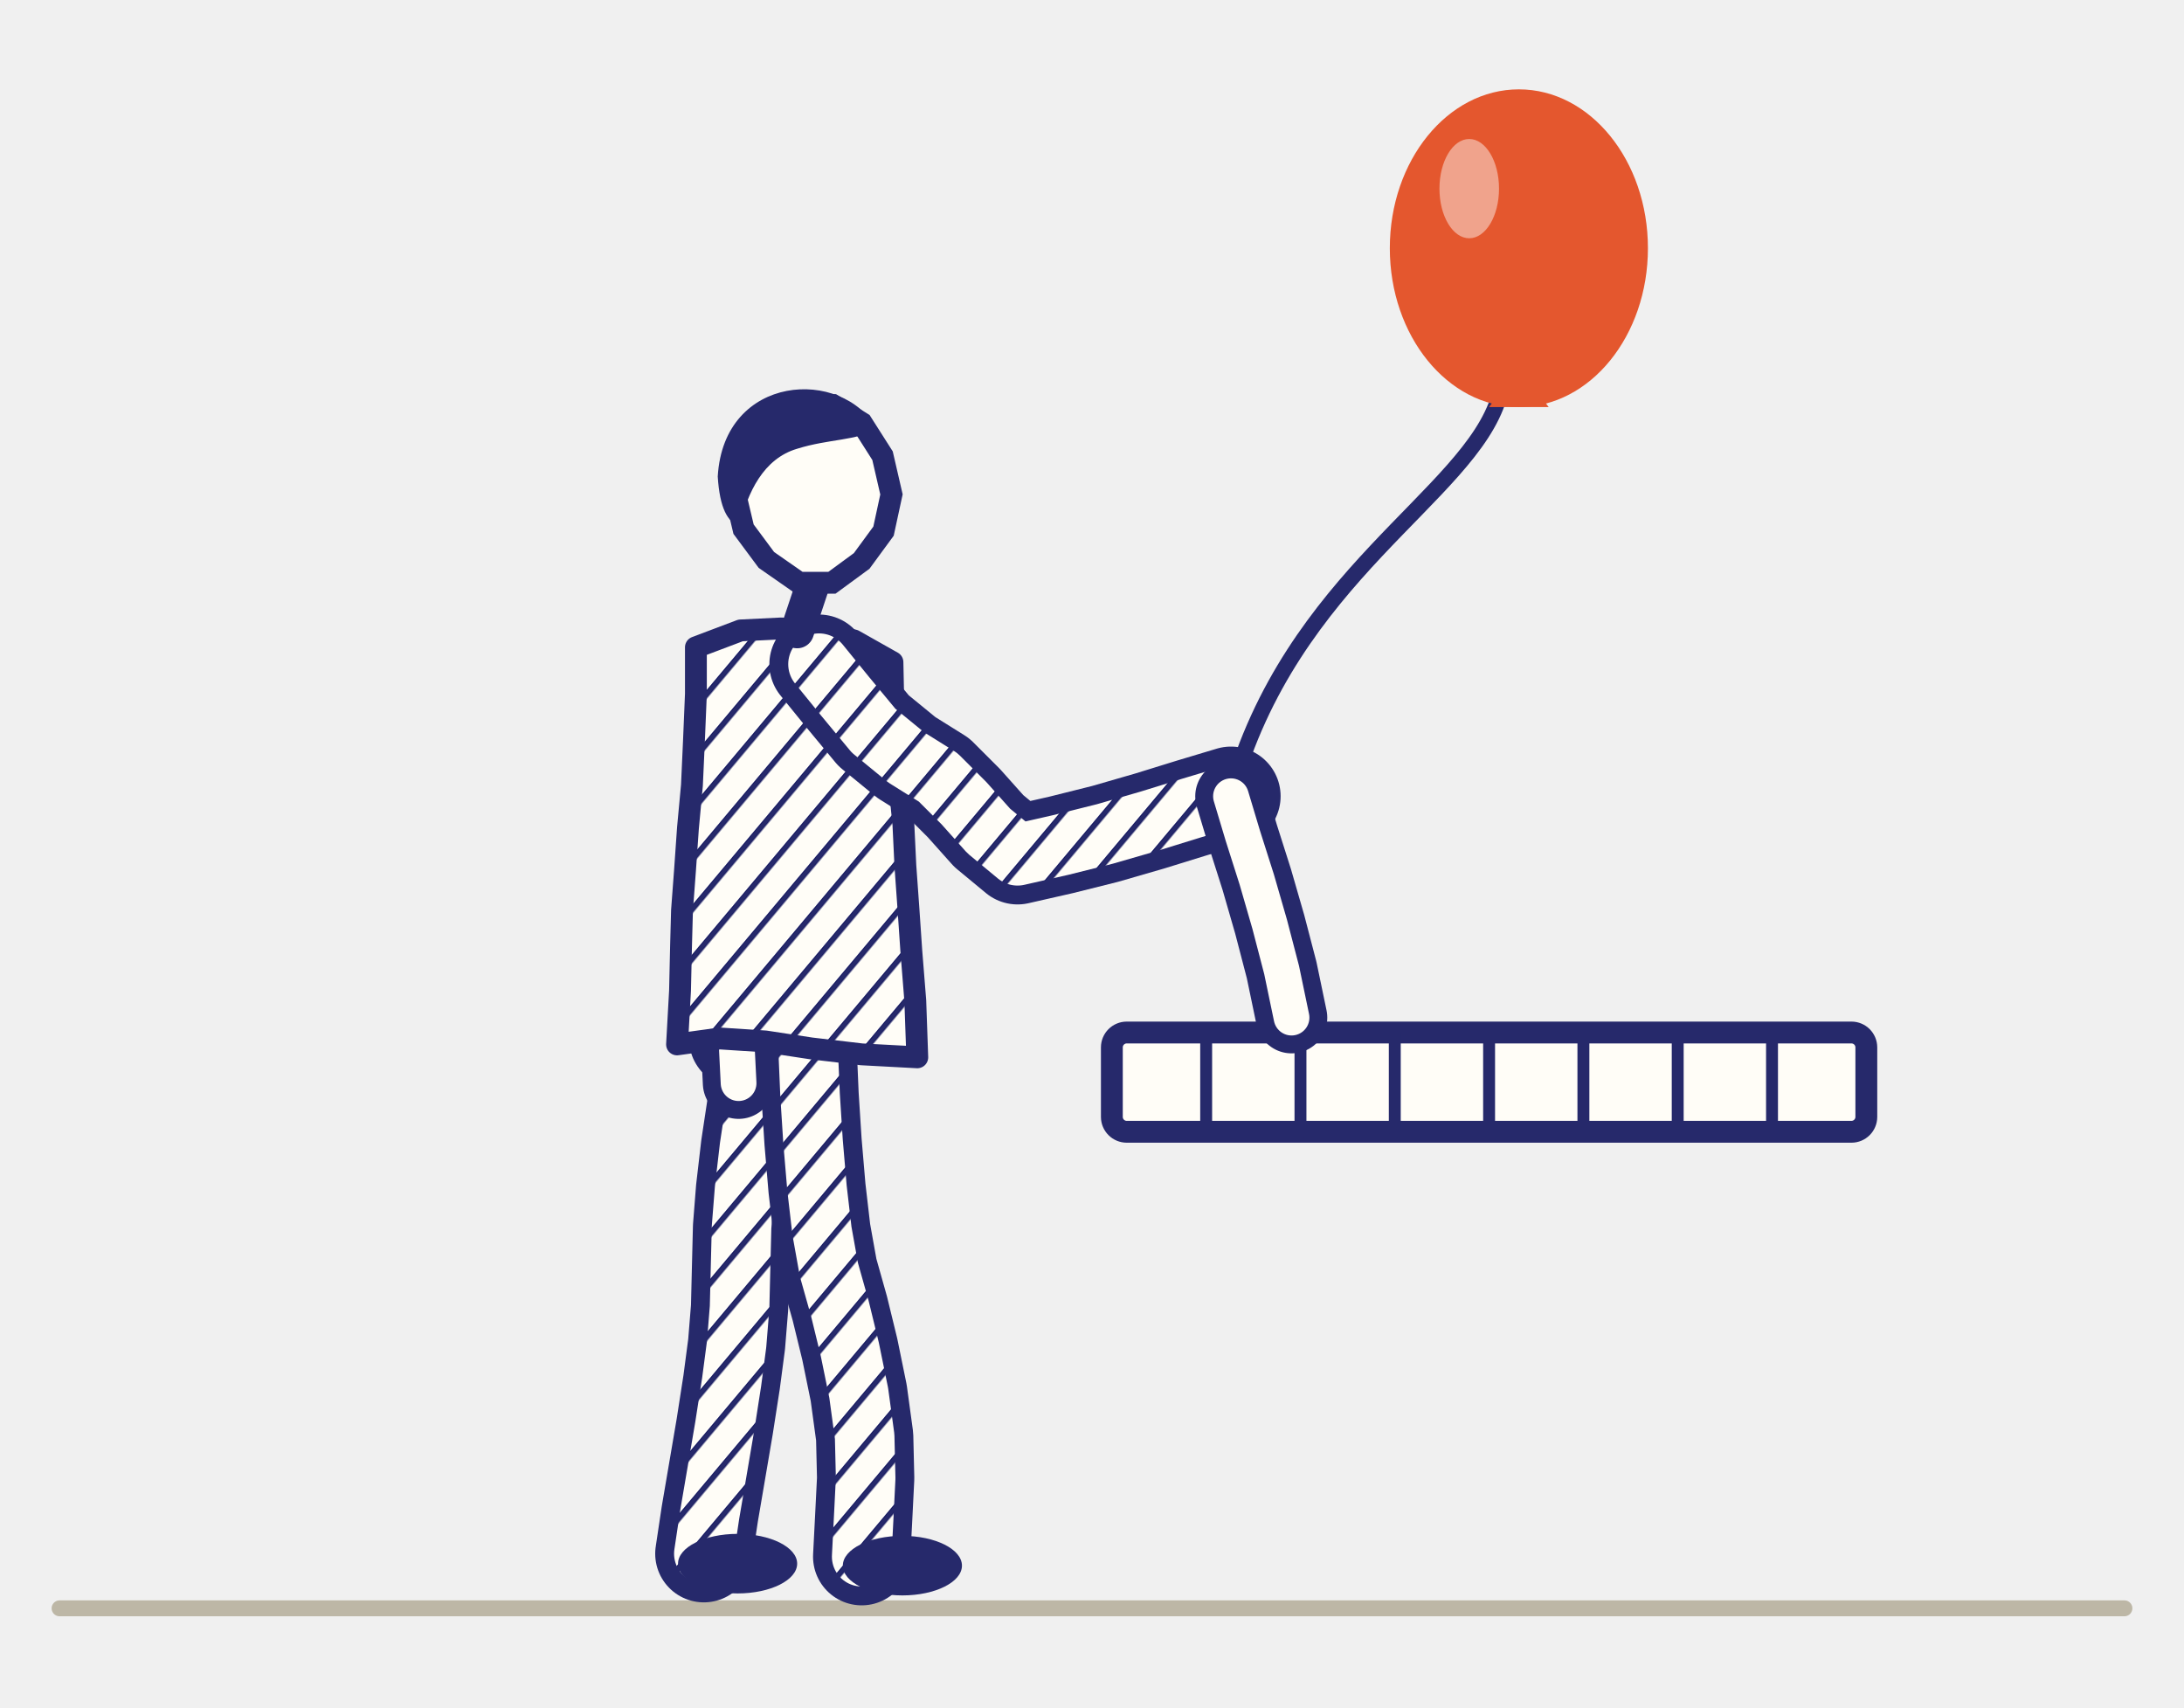
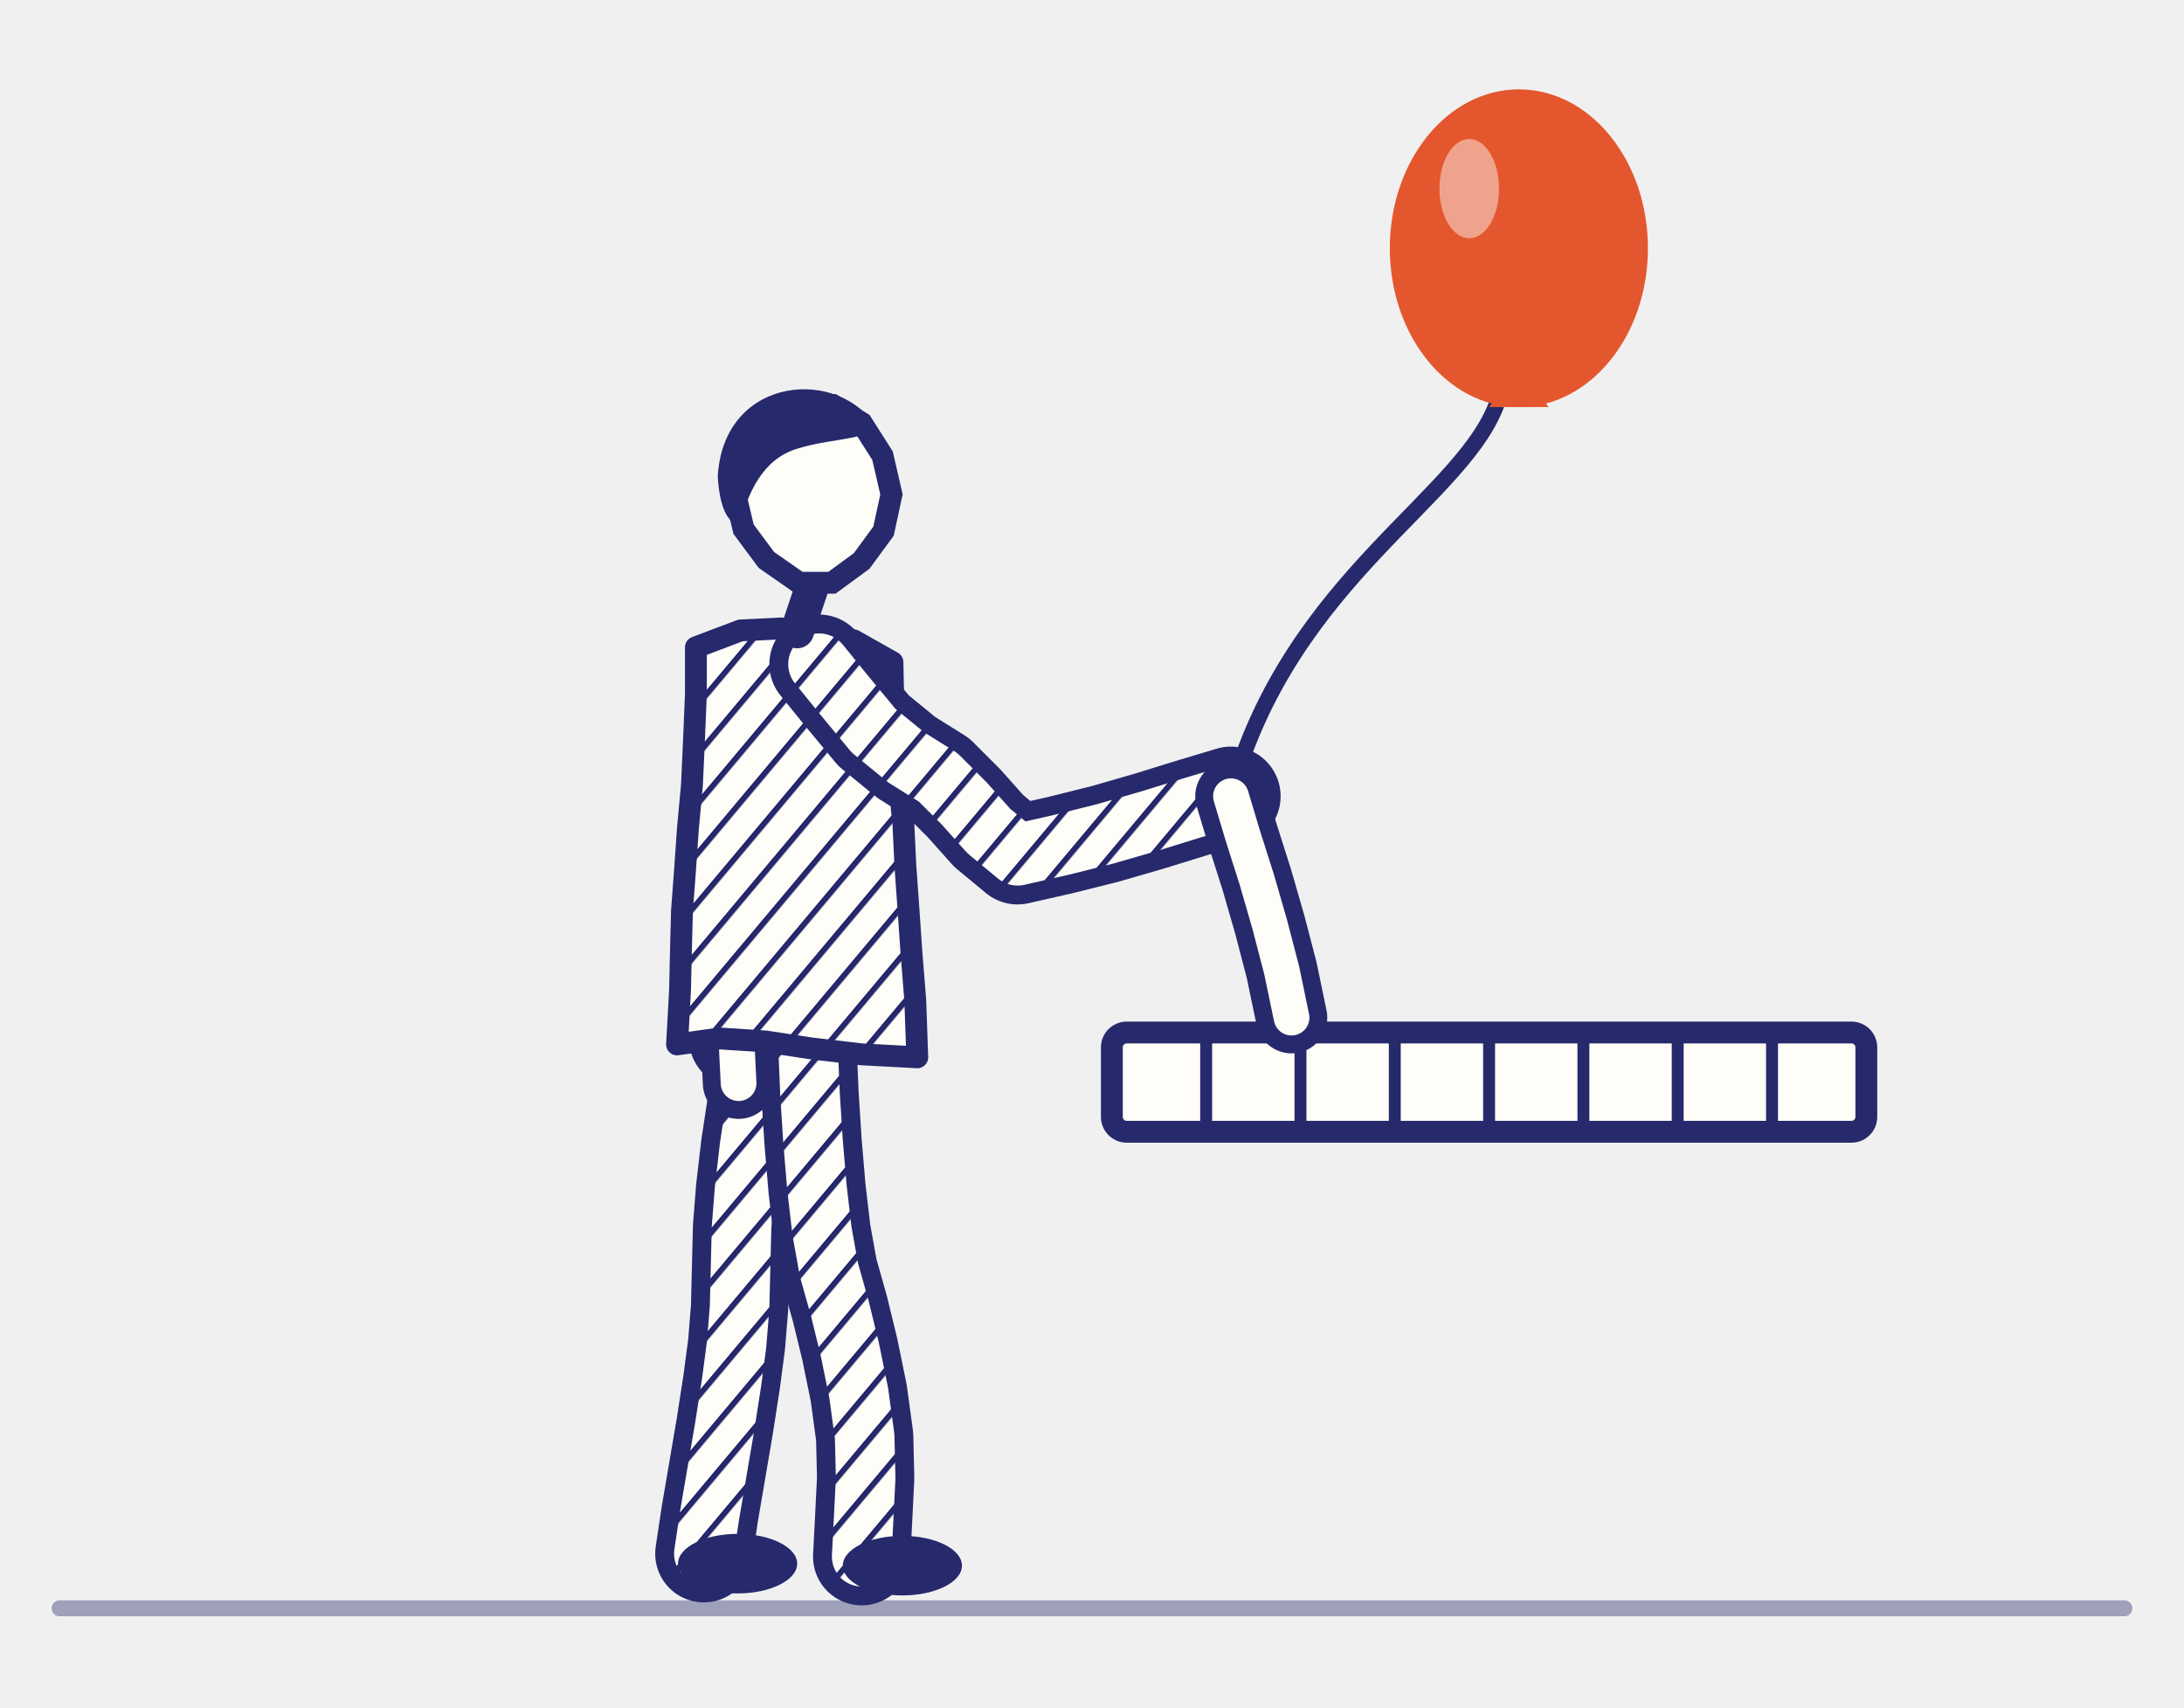
<svg xmlns="http://www.w3.org/2000/svg" viewBox="0 0 220 172" width="440" height="344">
  <defs>
    <pattern id="hpballoon20" width="3.2" height="3.2" patternUnits="userSpaceOnUse" patternTransform="rotate(40)">
      <rect width="3.2" height="3.2" fill="#fffdf7" />
      <line x1="0" y1="0" x2="0" y2="3.2" stroke="#26296b" stroke-width="1.15" />
    </pattern>
  </defs>
-   <line x1="6.0" y1="162.0" x2="214.0" y2="162.0" stroke="#bdb7a6" stroke-width="1.6" stroke-linecap="round" />
+   <line x1="6.0" y1="162.0" x2="214.0" y2="162.0" stroke="rgba(38,41,107,0.4)" stroke-width="1.6" stroke-linecap="round" />
  <rect x="112" y="104" width="76.0" height="10" rx="1.5" fill="#fffdf7" stroke="#26296b" stroke-width="2.2" />
  <line x1="121.5" y1="104.0" x2="121.5" y2="114.0" stroke="#26296b" stroke-width="1.2" stroke-linecap="round" />
  <line x1="131.0" y1="104.0" x2="131.0" y2="114.0" stroke="#26296b" stroke-width="1.2" stroke-linecap="round" />
  <line x1="140.5" y1="104.0" x2="140.5" y2="114.0" stroke="#26296b" stroke-width="1.2" stroke-linecap="round" />
  <line x1="150.0" y1="104.0" x2="150.0" y2="114.0" stroke="#26296b" stroke-width="1.2" stroke-linecap="round" />
  <line x1="159.5" y1="104.0" x2="159.5" y2="114.0" stroke="#26296b" stroke-width="1.2" stroke-linecap="round" />
  <line x1="169.0" y1="104.0" x2="169.0" y2="114.0" stroke="#26296b" stroke-width="1.2" stroke-linecap="round" />
  <line x1="178.5" y1="104.0" x2="178.5" y2="114.0" stroke="#26296b" stroke-width="1.2" stroke-linecap="round" />
  <path d="M124,80 C130,58 148,50 151,40" fill="none" stroke="#26296b" stroke-width="1.6" />
  <ellipse cx="153" cy="25" rx="13" ry="16" fill="#e4572e" />
  <path d="M150,41 l3,-4 l3,4 z" fill="#e4572e" />
  <ellipse cx="148" cy="19" rx="3" ry="5" fill="#fff" opacity="0.45" />
  <g data-who="girl" display="none">
    <path d="M77.4 104.9l-1.1 5.3-.8 5.3-.5 4.3-.3 3.8-.1 4-.1 4.1-.3 3.7-.5 3.8-.7 4.5-.8 4.7-.7 4.1-.6 4" fill="none" stroke="#26296b" stroke-width="9.8" stroke-linecap="round" stroke-linejoin="round" />
    <path d="M77.4 104.9l-1.1 5.3-.8 5.3-.5 4.3-.3 3.8-.1 4-.1 4.1-.3 3.7-.5 3.8-.7 4.5-.8 4.7-.7 4.1-.6 4" fill="none" stroke="url(#hpballoon20)" stroke-width="6.0" stroke-linecap="round" stroke-linejoin="round" />
    <path d="M77.4 104.9l-1.1 5.3-.8 5.3-.5 4.3-.3 3.8-.1 4-.1 4.1-.3 3.7-.5 3.8-.7 4.5-.8 4.7-.7 4.1-.6 4" fill="none" stroke="#fffdf7" stroke-width="5" stroke-linecap="round" stroke-linejoin="round" />
    <path d="M74.2 135.2l-.5 3.9-.7 4.5-.8 4.7-.7 4.2-.6 4" fill="none" stroke="#26296b" stroke-width="10.2" stroke-linecap="round" stroke-linejoin="round" />
    <path d="M74.2 135.2l-.5 3.9-.7 4.5-.8 4.7-.7 4.2-.6 4" fill="none" stroke="url(#hpballoon20)" stroke-width="6.4" stroke-linecap="round" stroke-linejoin="round" />
    <g transform="translate(-0.7 -0.5)">
      <ellipse cx="75.0" cy="158.0" rx="6" ry="3" fill="#26296b" />
    </g>
    <path d="M78.9 67.8l-.8 4.6-1 4.6-1.1 3.8-1.2 3.3-1 3.6 .2 4.2 .3 3.9 .2 4-.1 4.8" fill="none" stroke="#26296b" stroke-width="10.0" stroke-linecap="round" stroke-linejoin="round" />
    <path d="M78.9 67.8l-.8 4.6-1 4.6-1.1 3.8-1.2 3.3-1 3.6 .2 4.2 .3 3.9 .2 4-.1 4.8" fill="none" stroke="url(#hpballoon20)" stroke-width="6.2" stroke-linecap="round" stroke-linejoin="round" />
    <path d="M78.9 67.8l-.8 4.6-1 4.6-1.1 3.8-1.2 3.3-1 3.6 .2 4.2 .3 3.9 .2 4-.1 4.8" fill="none" stroke="#fffdf7" stroke-width="5.2" stroke-linecap="round" stroke-linejoin="round" />
    <g transform="translate(-0.8 -0.9)">
      <polyline points="75.0,106.0 75.2,110.0" fill="none" stroke="#26296b" stroke-width="7.2" stroke-linecap="round" stroke-linejoin="round" />
    </g>
    <g transform="translate(-0.8 -0.9)">
      <polyline points="75.0,106.0 75.2,110.0" fill="none" stroke="url(#hpballoon20)" stroke-width="3.4" stroke-linecap="round" stroke-linejoin="round" />
    </g>
    <g transform="translate(-0.8 -0.9)">
      <polyline points="75.0,106.0 75.2,110.0" fill="none" stroke="#fffdf7" stroke-width="3.6" stroke-linecap="round" stroke-linejoin="round" />
    </g>
    <path d="M81.4 105.6l.2 4.7 .3 4.7 .4 4.7 .5 4.3 .7 3.9 1.1 3.9 1 4.1 .9 4.4 .6 4.4 .1 4.2-.2 4-.2 3.9" fill="none" stroke="#26296b" stroke-width="9.8" stroke-linecap="round" stroke-linejoin="round" />
    <path d="M81.4 105.6l.2 4.7 .3 4.7 .4 4.7 .5 4.3 .7 3.9 1.1 3.9 1 4.1 .9 4.4 .6 4.4 .1 4.2-.2 4-.2 3.9" fill="none" stroke="url(#hpballoon20)" stroke-width="6.0" stroke-linecap="round" stroke-linejoin="round" />
    <path d="M81.4 105.6l.2 4.7 .3 4.7 .4 4.7 .5 4.3 .7 3.9 1.1 3.9 1 4.1 .9 4.4 .6 4.4 .1 4.2-.2 4-.2 3.9" fill="none" stroke="#fffdf7" stroke-width="5" stroke-linecap="round" stroke-linejoin="round" />
    <path d="M85.5 135.7l1 4.4 .6 4.5 .1 4.2-.2 4.1-.2 3.9" fill="none" stroke="#26296b" stroke-width="10.2" stroke-linecap="round" stroke-linejoin="round" />
    <path d="M85.5 135.7l1 4.4 .6 4.5 .1 4.2-.2 4.1-.2 3.9" fill="none" stroke="url(#hpballoon20)" stroke-width="6.4" stroke-linecap="round" stroke-linejoin="round" />
    <g transform="translate(-0.1 -0.3)">
      <ellipse cx="91.0" cy="158.0" rx="6" ry="3" fill="#26296b" />
    </g>
    <path d="M70.1 65.2l0 4.7-.2 4.8-.2 4.4-.4 4.3-.3 4.3-.3 4-.1 3.7-.1 4.4-.3 5.4 4.3-.6 4.6.3 4.6.7 5.1.6 5.6.3-.2-5.7-.4-5-.3-4.4-.3-4.2-.2-4.2-.4-3.9-.3-3.6-.3-4-.1-4.8-3.9-2.2-3.6-.9-3.7-.3-4.1.2z" fill="#fffdf7" stroke="#26296b" stroke-width="2.2" stroke-linejoin="round" />
    <path d="M67 116.3l.3-4.6 .3-4.6 .2-5 .2-4.6 .1-3.8 .3-3.5 .3-4.1 .5-4.4 1.5-3.4 1.5-3.5 1.5-4.1 1.4-4.3 3.9.3 3.4.2 3.2.3 1.2 4.2 1.3 3.8 1.5 3.2 1.5 2.9 .4 3.9 .3 4 .3 3.9 .4 4 .4 4.5 .1 4.9-.2 4-.5 3.6-.5 3.4-4.2 1.3-3.8 1.3-3.3-.2-3.5 0-3.6-.1-3.3-1.8z" fill="url(#hpballoon20)" stroke="#26296b" stroke-width="2.2" stroke-linejoin="round" />
    <g transform="translate(-0.4 0.5)">
      <line x1="88.7" y1="115.7" x2="87.8" y2="107.8" stroke="#fffdf7" stroke-width="1.3" stroke-linecap="round" />
    </g>
    <g transform="translate(-0.9 0.1)">
      <line x1="85.0" y1="116.2" x2="84.1" y2="108.2" stroke="#fffdf7" stroke-width="1.3" stroke-linecap="round" />
    </g>
    <g transform="translate(-1 0.3)">
      <line x1="81.4" y1="116.6" x2="80.5" y2="108.6" stroke="#fffdf7" stroke-width="1.3" stroke-linecap="round" />
    </g>
    <g transform="translate(-1.1 0.5)">
      <line x1="77.7" y1="117.0" x2="76.7" y2="109.1" stroke="#fffdf7" stroke-width="1.3" stroke-linecap="round" />
    </g>
    <path d="M82.5 66.9l2.6 3.2 2.9 3.5 3.3 2.7 3.2 2 2.6 2.6 2.5 2.8 2.9 2.4 4.4-1 4.4-1.1 4.5-1.3 4.2-1.3 4-1.2" fill="none" stroke="#26296b" stroke-width="10.0" stroke-linecap="round" stroke-linejoin="round" />
    <path d="M82.5 66.9l2.6 3.2 2.9 3.5 3.3 2.7 3.2 2 2.6 2.6 2.5 2.8 2.9 2.4 4.4-1 4.4-1.1 4.5-1.3 4.2-1.3 4-1.2" fill="none" stroke="url(#hpballoon20)" stroke-width="6.2" stroke-linecap="round" stroke-linejoin="round" />
    <path d="M82.5 66.9l2.6 3.2 2.9 3.5 3.3 2.7 3.2 2 2.6 2.6 2.5 2.8 2.9 2.4 4.4-1 4.4-1.1 4.5-1.3 4.2-1.3 4-1.2" fill="none" stroke="#fffdf7" stroke-width="5.2" stroke-linecap="round" stroke-linejoin="round" />
    <path d="M124 80.2l1.2 4 1.4 4.4 1.3 4.5 1.2 4.6 1 4.8" fill="none" stroke="#26296b" stroke-width="7.2" stroke-linecap="round" stroke-linejoin="round" />
    <path d="M124 80.2l1.2 4 1.4 4.4 1.3 4.5 1.2 4.6 1 4.8" fill="none" stroke="url(#hpballoon20)" stroke-width="3.4" stroke-linecap="round" stroke-linejoin="round" />
    <path d="M124 80.2l1.2 4 1.4 4.4 1.3 4.5 1.2 4.6 1 4.8" fill="none" stroke="#fffdf7" stroke-width="3.6" stroke-linecap="round" stroke-linejoin="round" />
    <g transform="translate(0.3 -0.4)">
      <line x1="82.0" y1="58.0" x2="80.0" y2="64.0" stroke="#26296b" stroke-width="3.4" stroke-linecap="round" />
    </g>
    <g transform="translate(0.8 -0.4)">
      <path d="M79.2,64.0 Q71.6,64.6 73.4,70.6 Q78.6,69.4 79.2,64.0 Z" fill="#fffdf7" stroke="#26296b" stroke-width="1.1" stroke-linejoin="round" />
    </g>
    <g transform="translate(0.2 0)">
      <path d="M80.8,64.0 Q88.4,64.6 86.6,70.6 Q81.4,69.4 80.8,64.0 Z" fill="#fffdf7" stroke="#26296b" stroke-width="1.1" stroke-linejoin="round" />
    </g>
    <g transform="translate(0.8 -0.1)">
      <path d="M80.0,68.6 l-3.4,-1.8 l0.0,3.6 Z M80.0,68.6 l3.4,-1.8 l0.0,3.6 Z" fill="#fffdf7" stroke="#26296b" stroke-width="1" stroke-linejoin="round" />
    </g>
    <g transform="translate(82.0 50.0) rotate(0.0) scale(1 1)">
      <path d="M-8 -0.5l.9 3.8 2.3 3.1 3.3 2.3 3.3 0 3-2.2 2.2-3 .8-3.7-.9-3.9-2.1-3.3-2.9-1.8-3.4 0-3.4 1.7-2.4 3.1z" fill="#fffdf7" stroke="#26296b" stroke-width="2.2" />
      <g transform="translate(0.2 -1)">
        <path d="M4.6,-8.6 C-2,-13 -11.6,-9 -11.2,1 C-11,8 -11.8,16 -12.6,23.4 C-9.8,25 -6.2,24.8 -3.6,23.4 C-4.6,15 -4.8,8 -3.8,2.2 C-3,-2.2 0,-5.4 5.8,-5.8 Z" fill="#26296b" />
      </g>
      <g transform="translate(0 -0.1)">
        <path d="M1.9,-10.4 C-0.4,-7.8 -2.4,-4.2 -3.4,0.4 L-5.9,0 C-4.9,-5 -2.6,-8.8 -0.4,-11.6 Z" fill="#fffdf7" stroke="#26296b" stroke-width="1.1" stroke-linejoin="round" />
      </g>
    </g>
  </g>
  <g data-who="boy">
    <path d="M77.4 104.9l-1.1 5.3-.8 5.3-.5 4.3-.3 3.8-.1 4-.1 4.1-.3 3.7-.5 3.8-.7 4.5-.8 4.7-.7 4.1-.6 4" fill="none" stroke="#26296b" stroke-width="9.8" stroke-linecap="round" stroke-linejoin="round" />
    <path d="M77.4 104.9l-1.1 5.3-.8 5.3-.5 4.3-.3 3.8-.1 4-.1 4.1-.3 3.7-.5 3.8-.7 4.5-.8 4.7-.7 4.1-.6 4" fill="none" stroke="url(#hpballoon20)" stroke-width="6.0" stroke-linecap="round" stroke-linejoin="round" />
    <g transform="translate(-0.7 -0.5)">
      <ellipse cx="75.0" cy="158.0" rx="6" ry="3" fill="#26296b" />
    </g>
    <path d="M78.9 67.8l-.8 4.6-1 4.6-1.1 3.8-1.2 3.3-1 3.6 .2 4.2 .3 3.9 .2 4-.1 4.8" fill="none" stroke="#26296b" stroke-width="10.0" stroke-linecap="round" stroke-linejoin="round" />
    <path d="M78.9 67.8l-.8 4.6-1 4.6-1.1 3.8-1.2 3.3-1 3.6 .2 4.2 .3 3.9 .2 4-.1 4.8" fill="none" stroke="url(#hpballoon20)" stroke-width="6.2" stroke-linecap="round" stroke-linejoin="round" />
    <g transform="translate(-0.8 -0.9)">
      <polyline points="75.0,106.0 75.2,110.0" fill="none" stroke="#26296b" stroke-width="7.2" stroke-linecap="round" stroke-linejoin="round" />
    </g>
    <g transform="translate(-0.8 -0.9)">
      <polyline points="75.0,106.0 75.2,110.0" fill="none" stroke="url(#hpballoon20)" stroke-width="3.4" stroke-linecap="round" stroke-linejoin="round" />
    </g>
    <g transform="translate(-0.8 -0.9)">
      <polyline points="75.0,106.0 75.2,110.0" fill="none" stroke="#fffdf7" stroke-width="3.6" stroke-linecap="round" stroke-linejoin="round" />
    </g>
    <path d="M81.4 105.6l.2 4.7 .3 4.7 .4 4.7 .5 4.3 .7 3.9 1.1 3.9 1 4.1 .9 4.4 .6 4.4 .1 4.2-.2 4-.2 3.9" fill="none" stroke="#26296b" stroke-width="9.8" stroke-linecap="round" stroke-linejoin="round" />
    <path d="M81.4 105.6l.2 4.7 .3 4.7 .4 4.7 .5 4.3 .7 3.9 1.1 3.9 1 4.1 .9 4.4 .6 4.4 .1 4.2-.2 4-.2 3.9" fill="none" stroke="url(#hpballoon20)" stroke-width="6.0" stroke-linecap="round" stroke-linejoin="round" />
    <g transform="translate(-0.1 -0.3)">
      <ellipse cx="91.0" cy="158.0" rx="6" ry="3" fill="#26296b" />
    </g>
    <path d="M70.1 65.2l0 4.7-.2 4.8-.2 4.4-.4 4.3-.3 4.3-.3 4-.1 3.7-.1 4.4-.3 5.4 4.3-.6 4.6.3 4.6.7 5.1.6 5.6.3-.2-5.7-.4-5-.3-4.4-.3-4.2-.2-4.2-.4-3.9-.3-3.6-.3-4-.1-4.8-3.9-2.2-3.6-.9-3.7-.3-4.1.2z" fill="url(#hpballoon20)" stroke="#26296b" stroke-width="2.2" stroke-linejoin="round" />
    <path d="M82.5 66.9l2.6 3.2 2.9 3.5 3.3 2.7 3.2 2 2.6 2.6 2.5 2.8 2.9 2.4 4.4-1 4.4-1.1 4.5-1.3 4.2-1.3 4-1.2" fill="none" stroke="#26296b" stroke-width="10.0" stroke-linecap="round" stroke-linejoin="round" />
    <path d="M82.5 66.9l2.6 3.2 2.9 3.5 3.3 2.7 3.2 2 2.6 2.6 2.5 2.8 2.9 2.4 4.4-1 4.4-1.1 4.5-1.3 4.2-1.3 4-1.2" fill="none" stroke="url(#hpballoon20)" stroke-width="6.2" stroke-linecap="round" stroke-linejoin="round" />
    <path d="M124 80.2l1.2 4 1.4 4.4 1.3 4.5 1.2 4.6 1 4.8" fill="none" stroke="#26296b" stroke-width="7.2" stroke-linecap="round" stroke-linejoin="round" />
    <path d="M124 80.2l1.2 4 1.4 4.4 1.3 4.5 1.2 4.6 1 4.8" fill="none" stroke="url(#hpballoon20)" stroke-width="3.4" stroke-linecap="round" stroke-linejoin="round" />
    <path d="M124 80.2l1.2 4 1.4 4.4 1.3 4.5 1.2 4.6 1 4.8" fill="none" stroke="#fffdf7" stroke-width="3.6" stroke-linecap="round" stroke-linejoin="round" />
    <g transform="translate(0.3 -0.4)">
      <line x1="82.0" y1="58.0" x2="80.0" y2="64.0" stroke="#26296b" stroke-width="3.4" stroke-linecap="round" />
    </g>
    <g transform="translate(82.0 50.0) rotate(0.0) scale(1 1)">
      <path d="M-8 -0.5l.9 3.8 2.3 3.1 3.3 2.3 3.3 0 3-2.2 2.2-3 .8-3.7-.9-3.9-2.1-3.3-2.9-1.8-3.4 0-3.4 1.7-2.4 3.1z" fill="#fffdf7" stroke="#26296b" stroke-width="2.2" />
      <g transform="translate(-0.1 -0.4)">
        <path d="M6.4,-6.4 C3,-12.6 -9,-12 -9.6,-1.6 C-9.4,1.6 -8.6,3 -7.4,3.4 C-6.6,0 -5,-3.4 -1.6,-4.4 C1.6,-5.4 4.4,-5.2 6.4,-6.4 Z" fill="#26296b" />
      </g>
    </g>
  </g>
</svg>
